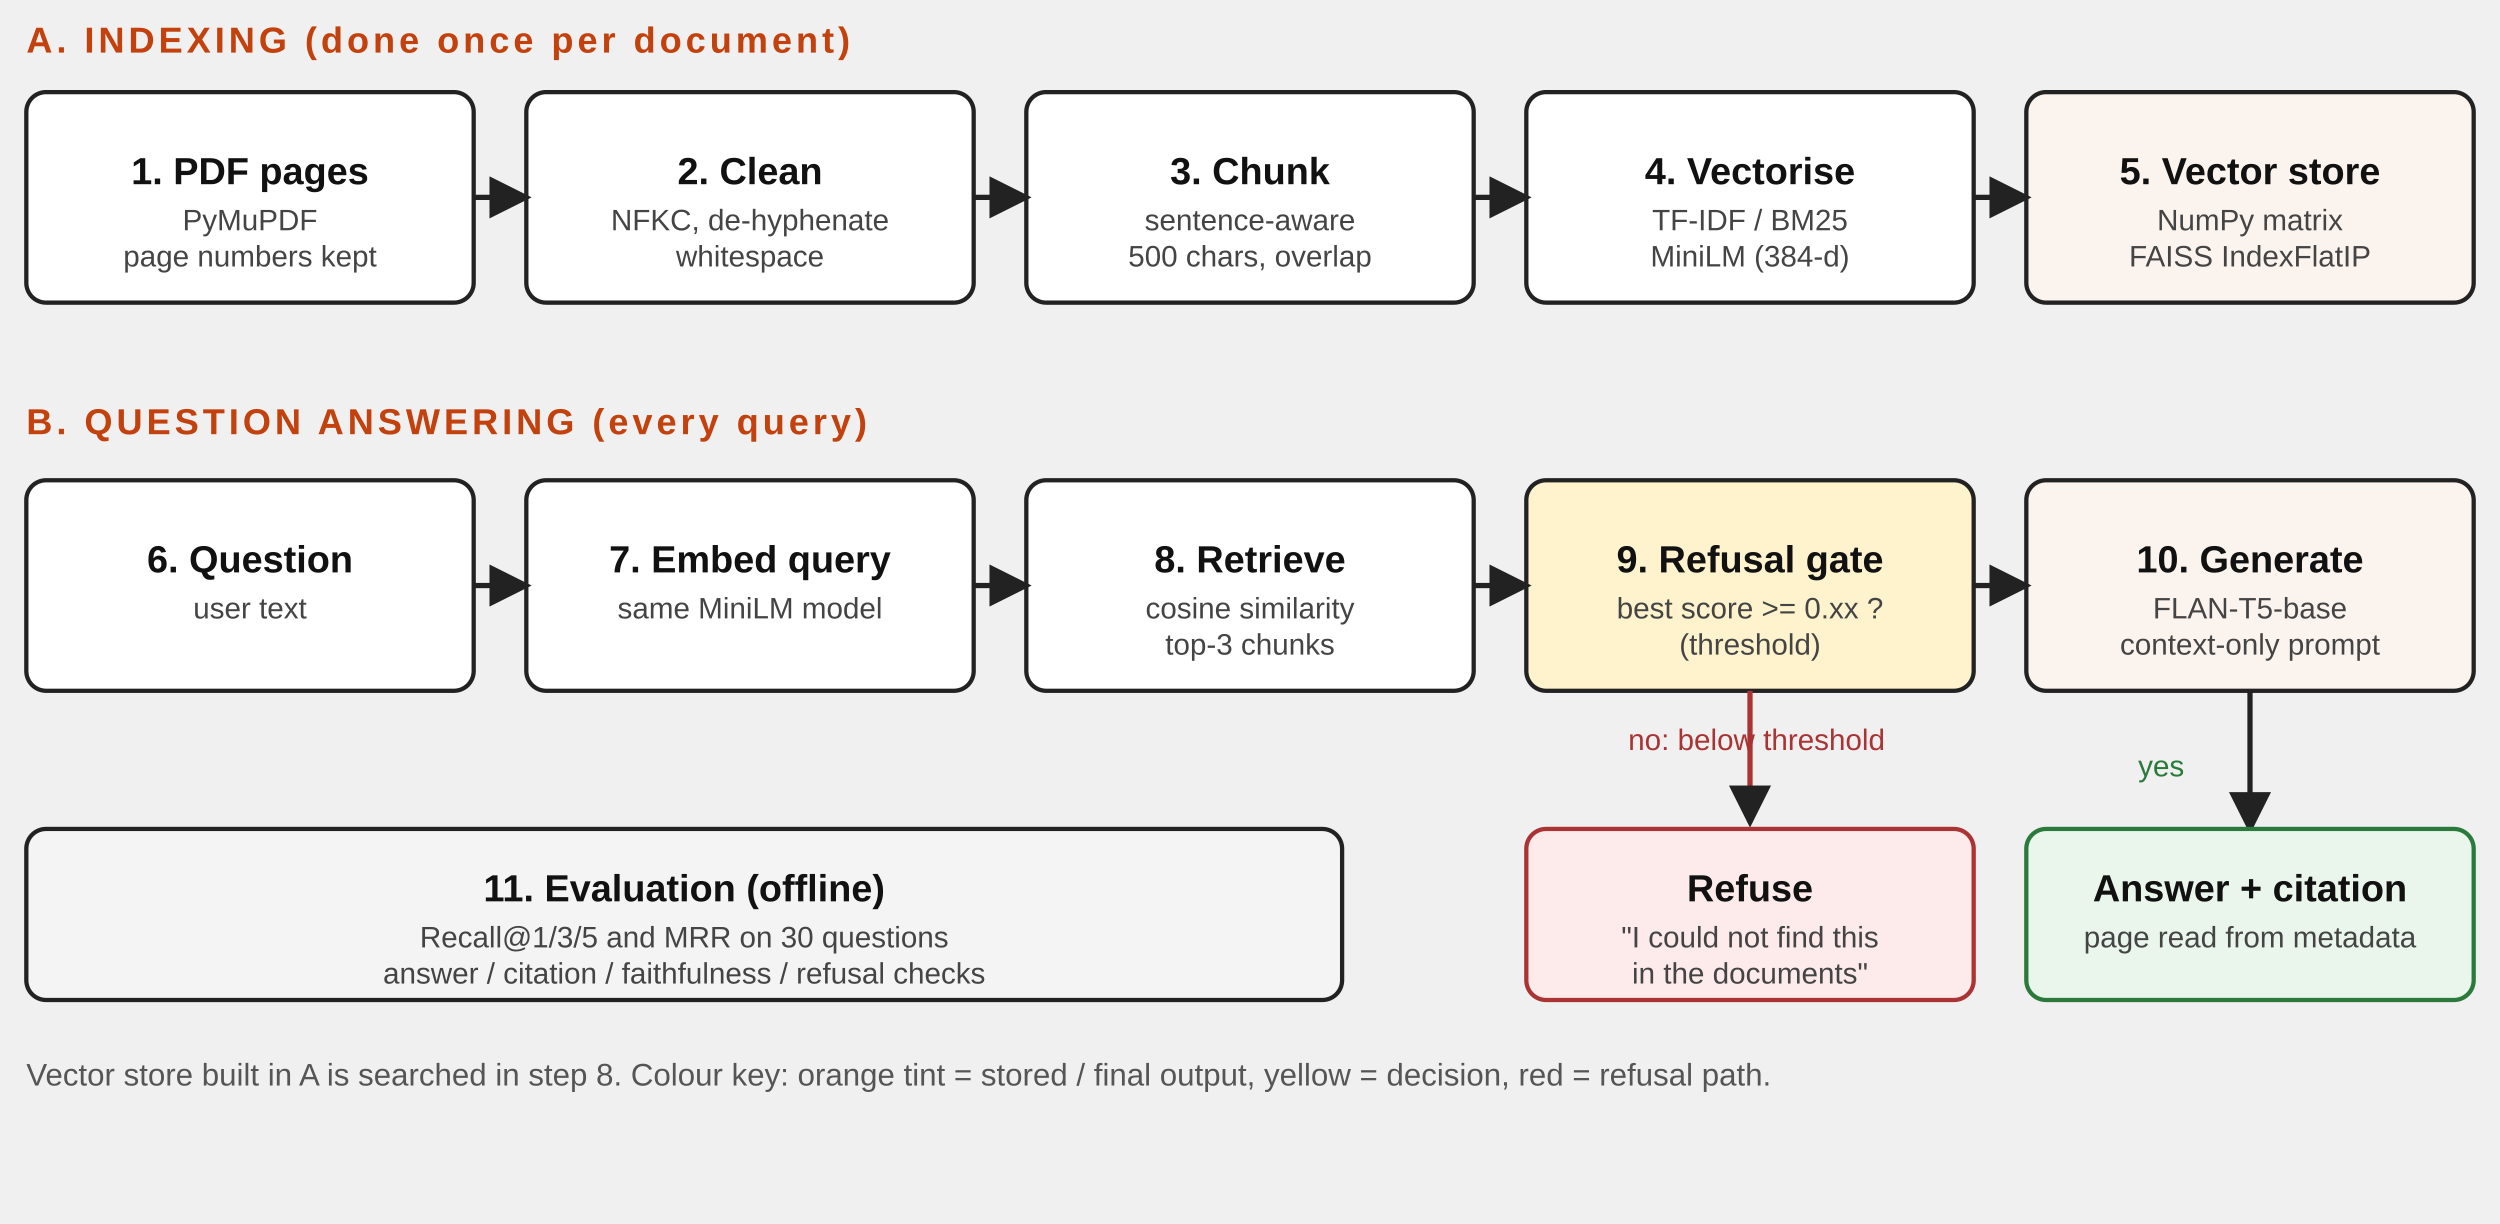
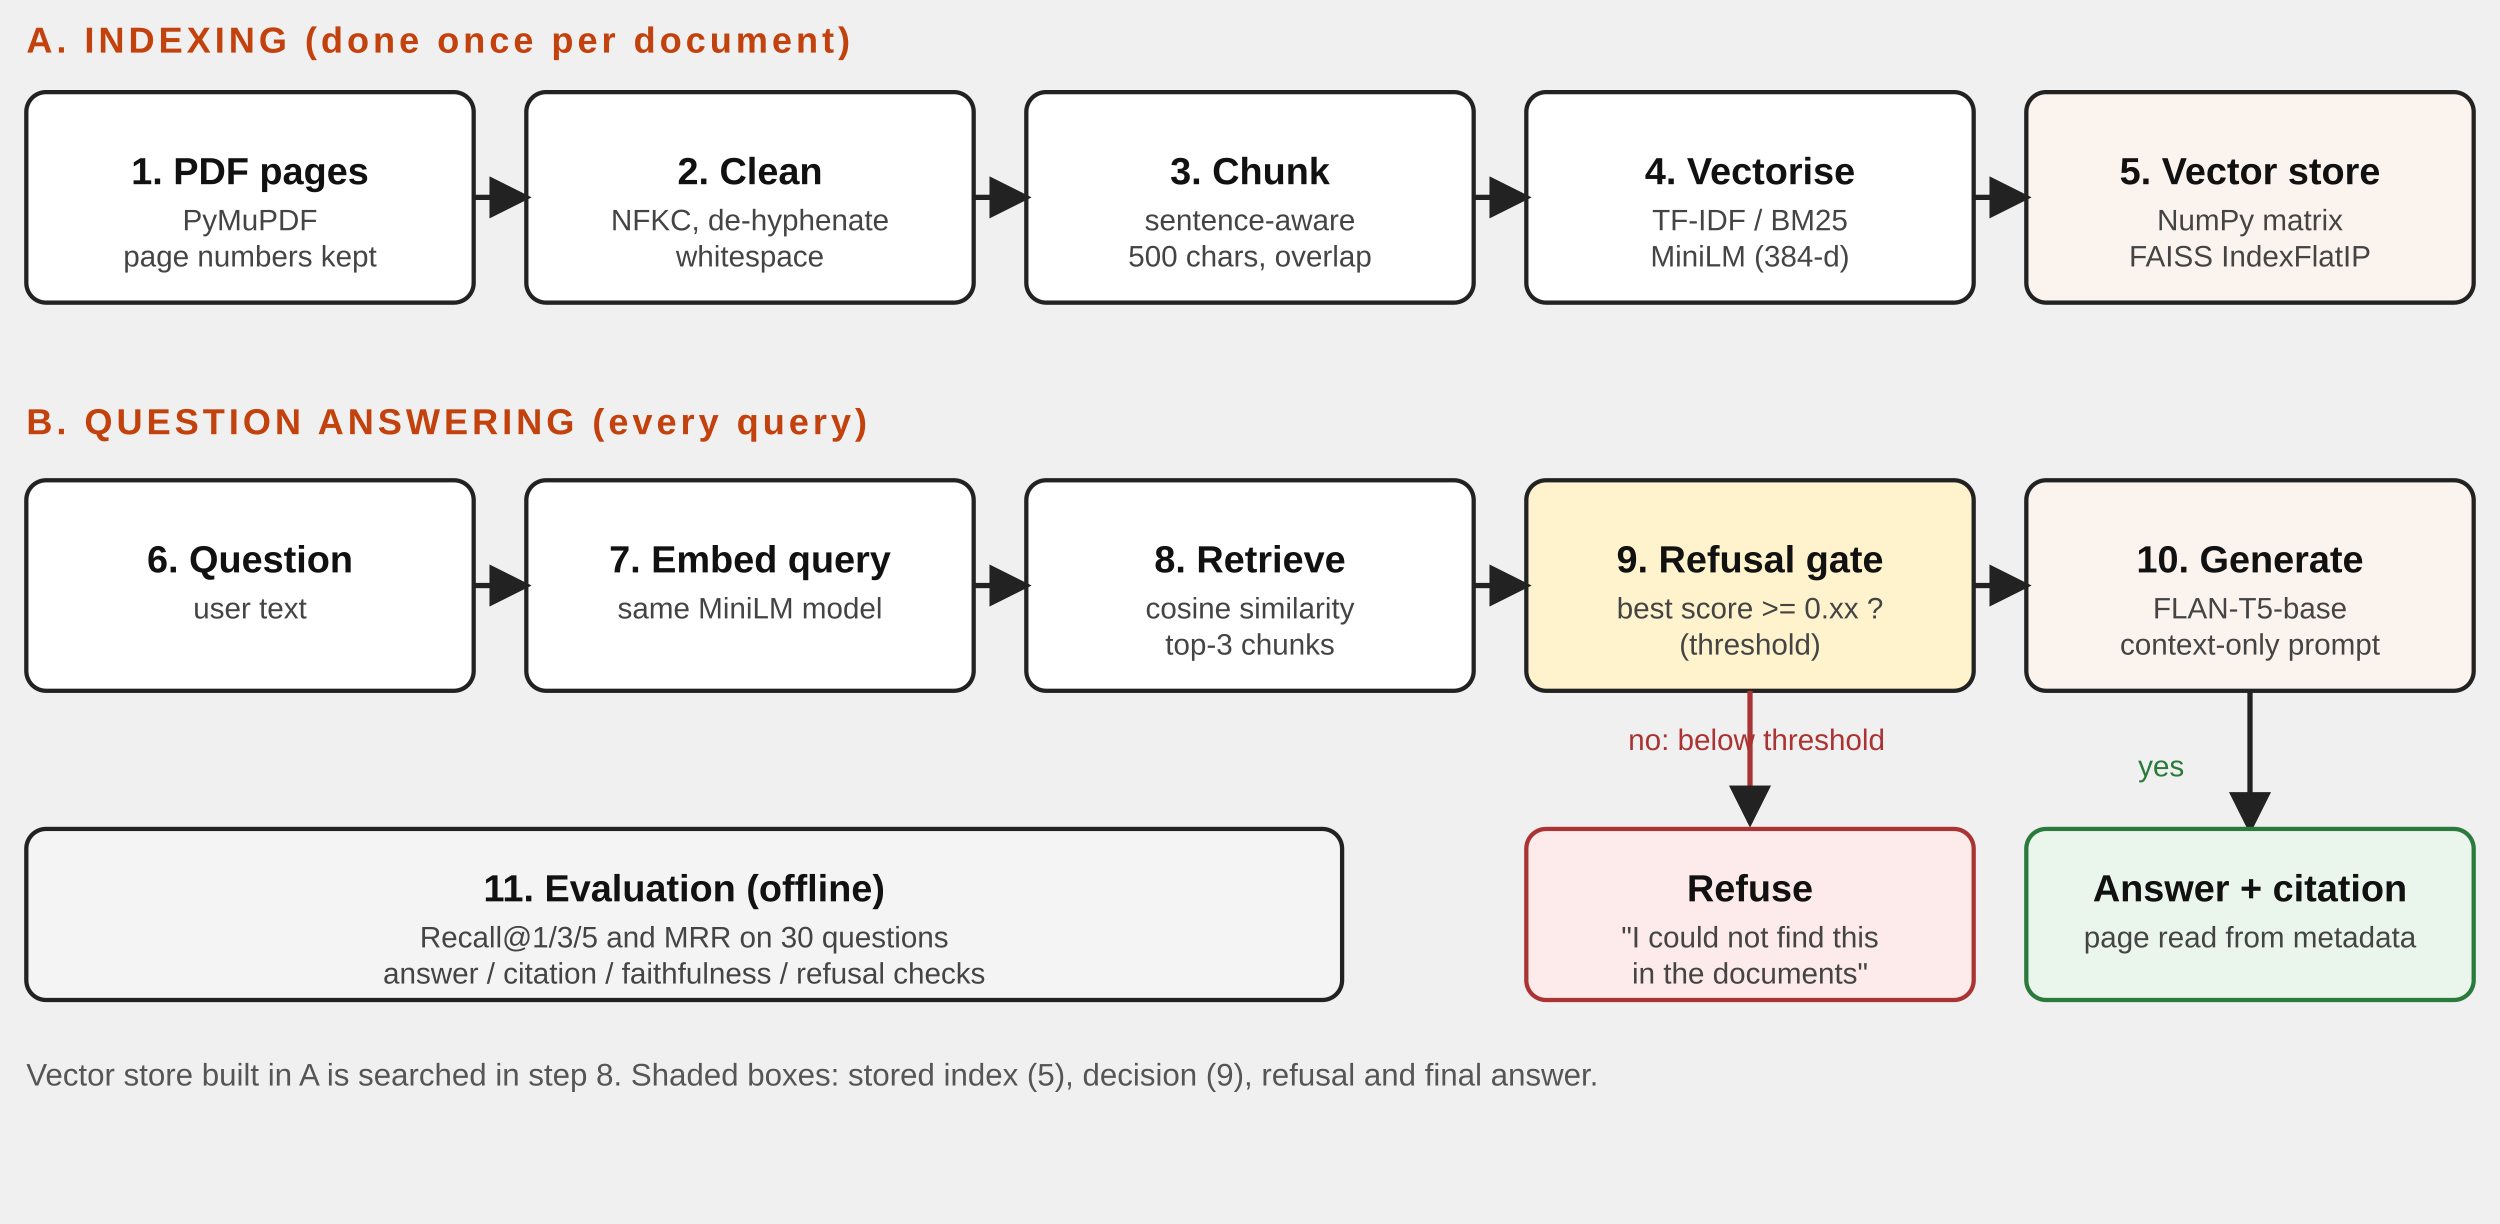
<svg xmlns="http://www.w3.org/2000/svg" viewBox="0 0 760 372" font-family="Segoe UI, Calibri, Arial, sans-serif">
  <defs>
    <marker id="a" markerWidth="8" markerHeight="8" refX="7" refY="4" orient="auto">
      <path d="M0,0 L8,4 L0,8 z" fill="#222" />
    </marker>
  </defs>
  <text x="8" y="16" font-size="11" font-weight="700" fill="#c2410c" letter-spacing="1.2">A. INDEXING (done once per document)</text>
  <rect x="8" y="28" width="136" height="64" rx="6" fill="#fff" stroke="#222" stroke-width="1.3" />
  <text x="76.0" y="56.0" text-anchor="middle" font-size="11.5" font-weight="700" fill="#111">1. PDF pages</text>
  <text x="76.0" y="70.0" text-anchor="middle" font-size="9" fill="#444">PyMuPDF</text>
  <text x="76.0" y="81.0" text-anchor="middle" font-size="9" fill="#444">page numbers kept</text>
  <rect x="160" y="28" width="136" height="64" rx="6" fill="#fff" stroke="#222" stroke-width="1.3" />
  <text x="228.0" y="56.0" text-anchor="middle" font-size="11.5" font-weight="700" fill="#111">2. Clean</text>
  <text x="228.0" y="70.0" text-anchor="middle" font-size="9" fill="#444">NFKC, de-hyphenate</text>
  <text x="228.0" y="81.0" text-anchor="middle" font-size="9" fill="#444">whitespace</text>
  <rect x="312" y="28" width="136" height="64" rx="6" fill="#fff" stroke="#222" stroke-width="1.3" />
  <text x="380.0" y="56.0" text-anchor="middle" font-size="11.5" font-weight="700" fill="#111">3. Chunk</text>
  <text x="380.0" y="70.0" text-anchor="middle" font-size="9" fill="#444">sentence-aware</text>
  <text x="380.0" y="81.0" text-anchor="middle" font-size="9" fill="#444">500 chars, overlap</text>
  <rect x="464" y="28" width="136" height="64" rx="6" fill="#fff" stroke="#222" stroke-width="1.3" />
  <text x="532.0" y="56.0" text-anchor="middle" font-size="11.5" font-weight="700" fill="#111">4. Vectorise</text>
  <text x="532.0" y="70.0" text-anchor="middle" font-size="9" fill="#444">TF-IDF / BM25</text>
  <text x="532.0" y="81.0" text-anchor="middle" font-size="9" fill="#444">MiniLM (384-d)</text>
  <rect x="616" y="28" width="136" height="64" rx="6" fill="#fbf3ee" stroke="#222" stroke-width="1.3" />
  <text x="684.0" y="56.0" text-anchor="middle" font-size="11.5" font-weight="700" fill="#111">5. Vector store</text>
  <text x="684.0" y="70.0" text-anchor="middle" font-size="9" fill="#444">NumPy matrix</text>
  <text x="684.0" y="81.0" text-anchor="middle" font-size="9" fill="#444">FAISS IndexFlatIP</text>
  <line x1="144" y1="60" x2="160" y2="60" stroke="#222" stroke-width="1.6" marker-end="url(#a)" />
  <line x1="296" y1="60" x2="312" y2="60" stroke="#222" stroke-width="1.6" marker-end="url(#a)" />
  <line x1="448" y1="60" x2="464" y2="60" stroke="#222" stroke-width="1.6" marker-end="url(#a)" />
  <line x1="600" y1="60" x2="616" y2="60" stroke="#222" stroke-width="1.6" marker-end="url(#a)" />
  <text x="8" y="132" font-size="11" font-weight="700" fill="#c2410c" letter-spacing="1.2">B. QUESTION ANSWERING (every query)</text>
  <rect x="8" y="146" width="136" height="64" rx="6" fill="#fff" stroke="#222" stroke-width="1.3" />
  <text x="76.0" y="174.0" text-anchor="middle" font-size="11.5" font-weight="700" fill="#111">6. Question</text>
  <text x="76.0" y="188.0" text-anchor="middle" font-size="9" fill="#444">user text</text>
  <rect x="160" y="146" width="136" height="64" rx="6" fill="#fff" stroke="#222" stroke-width="1.3" />
  <text x="228.0" y="174.0" text-anchor="middle" font-size="11.5" font-weight="700" fill="#111">7. Embed query</text>
  <text x="228.0" y="188.0" text-anchor="middle" font-size="9" fill="#444">same MiniLM model</text>
  <rect x="312" y="146" width="136" height="64" rx="6" fill="#fff" stroke="#222" stroke-width="1.3" />
  <text x="380.0" y="174.0" text-anchor="middle" font-size="11.5" font-weight="700" fill="#111">8. Retrieve</text>
  <text x="380.0" y="188.0" text-anchor="middle" font-size="9" fill="#444">cosine similarity</text>
  <text x="380.0" y="199.0" text-anchor="middle" font-size="9" fill="#444">top-3 chunks</text>
  <rect x="464" y="146" width="136" height="64" rx="6" fill="#fff3cd" stroke="#222" stroke-width="1.3" />
  <text x="532.0" y="174.0" text-anchor="middle" font-size="11.5" font-weight="700" fill="#111">9. Refusal gate</text>
  <text x="532.0" y="188.0" text-anchor="middle" font-size="9" fill="#444">best score &gt;= 0.xx ?</text>
  <text x="532.0" y="199.0" text-anchor="middle" font-size="9" fill="#444">(threshold)</text>
  <line x1="144" y1="178" x2="160" y2="178" stroke="#222" stroke-width="1.6" marker-end="url(#a)" />
  <line x1="296" y1="178" x2="312" y2="178" stroke="#222" stroke-width="1.6" marker-end="url(#a)" />
  <line x1="448" y1="178" x2="464" y2="178" stroke="#222" stroke-width="1.6" marker-end="url(#a)" />
  <rect x="616" y="146" width="136" height="64" rx="6" fill="#fbf3ee" stroke="#222" stroke-width="1.3" />
  <text x="684.0" y="174.0" text-anchor="middle" font-size="11.5" font-weight="700" fill="#111">10. Generate</text>
  <text x="684.0" y="188.0" text-anchor="middle" font-size="9" fill="#444">FLAN-T5-base</text>
  <text x="684.0" y="199.0" text-anchor="middle" font-size="9" fill="#444">context-only prompt</text>
  <line x1="600" y1="178" x2="616" y2="178" stroke="#222" stroke-width="1.6" marker-end="url(#a)" />
  <text x="534" y="228" text-anchor="middle" font-size="9" fill="#a33">no: below threshold</text>
  <line x1="532" y1="210" x2="532" y2="250" stroke="#a33" stroke-width="1.6" marker-end="url(#a)" />
  <rect x="464" y="252" width="136" height="52" rx="6" fill="#fdeaea" stroke="#a33" stroke-width="1.3" />
  <text x="532.0" y="274.0" text-anchor="middle" font-size="11.5" font-weight="700" fill="#111">Refuse</text>
  <text x="532.0" y="288.0" text-anchor="middle" font-size="9" fill="#444">"I could not find this</text>
  <text x="532.0" y="299.0" text-anchor="middle" font-size="9" fill="#444">in the documents"</text>
  <text x="608" y="140" font-size="9" fill="#2a7a3b" text-anchor="start" />
  <line x1="684" y1="210" x2="684" y2="252" stroke="#222" stroke-width="1.6" marker-end="url(#a)" />
  <rect x="616" y="252" width="136" height="52" rx="6" fill="#eaf6ec" stroke="#2a7a3b" stroke-width="1.3" />
  <text x="684.0" y="274.0" text-anchor="middle" font-size="11.5" font-weight="700" fill="#111">Answer + citation</text>
  <text x="684.0" y="288.0" text-anchor="middle" font-size="9" fill="#444">page read from metadata</text>
  <text x="650" y="236" font-size="9" fill="#2a7a3b">yes</text>
  <rect x="8" y="252" width="400" height="52" rx="6" fill="#f4f4f4" stroke="#222" stroke-width="1.3" />
  <text x="208.0" y="274.0" text-anchor="middle" font-size="11.5" font-weight="700" fill="#111">11. Evaluation (offline)</text>
  <text x="208.0" y="288.0" text-anchor="middle" font-size="9" fill="#444">Recall@1/3/5 and MRR on 30 questions </text>
  <text x="208.0" y="299.0" text-anchor="middle" font-size="9" fill="#444"> answer / citation / faithfulness / refusal checks</text>
-   <text x="8" y="330" font-size="9.5" fill="#555">Vector store built in A is searched in step 8. Colour key: orange tint = stored / final output, yellow = decision, red = refusal path.</text>
+   <text x="8" y="330" font-size="9.5" fill="#555">Vector store built in A is searched in step 8. Shaded boxes: stored index (5), decision (9), refusal and final answer.</text>
</svg>
